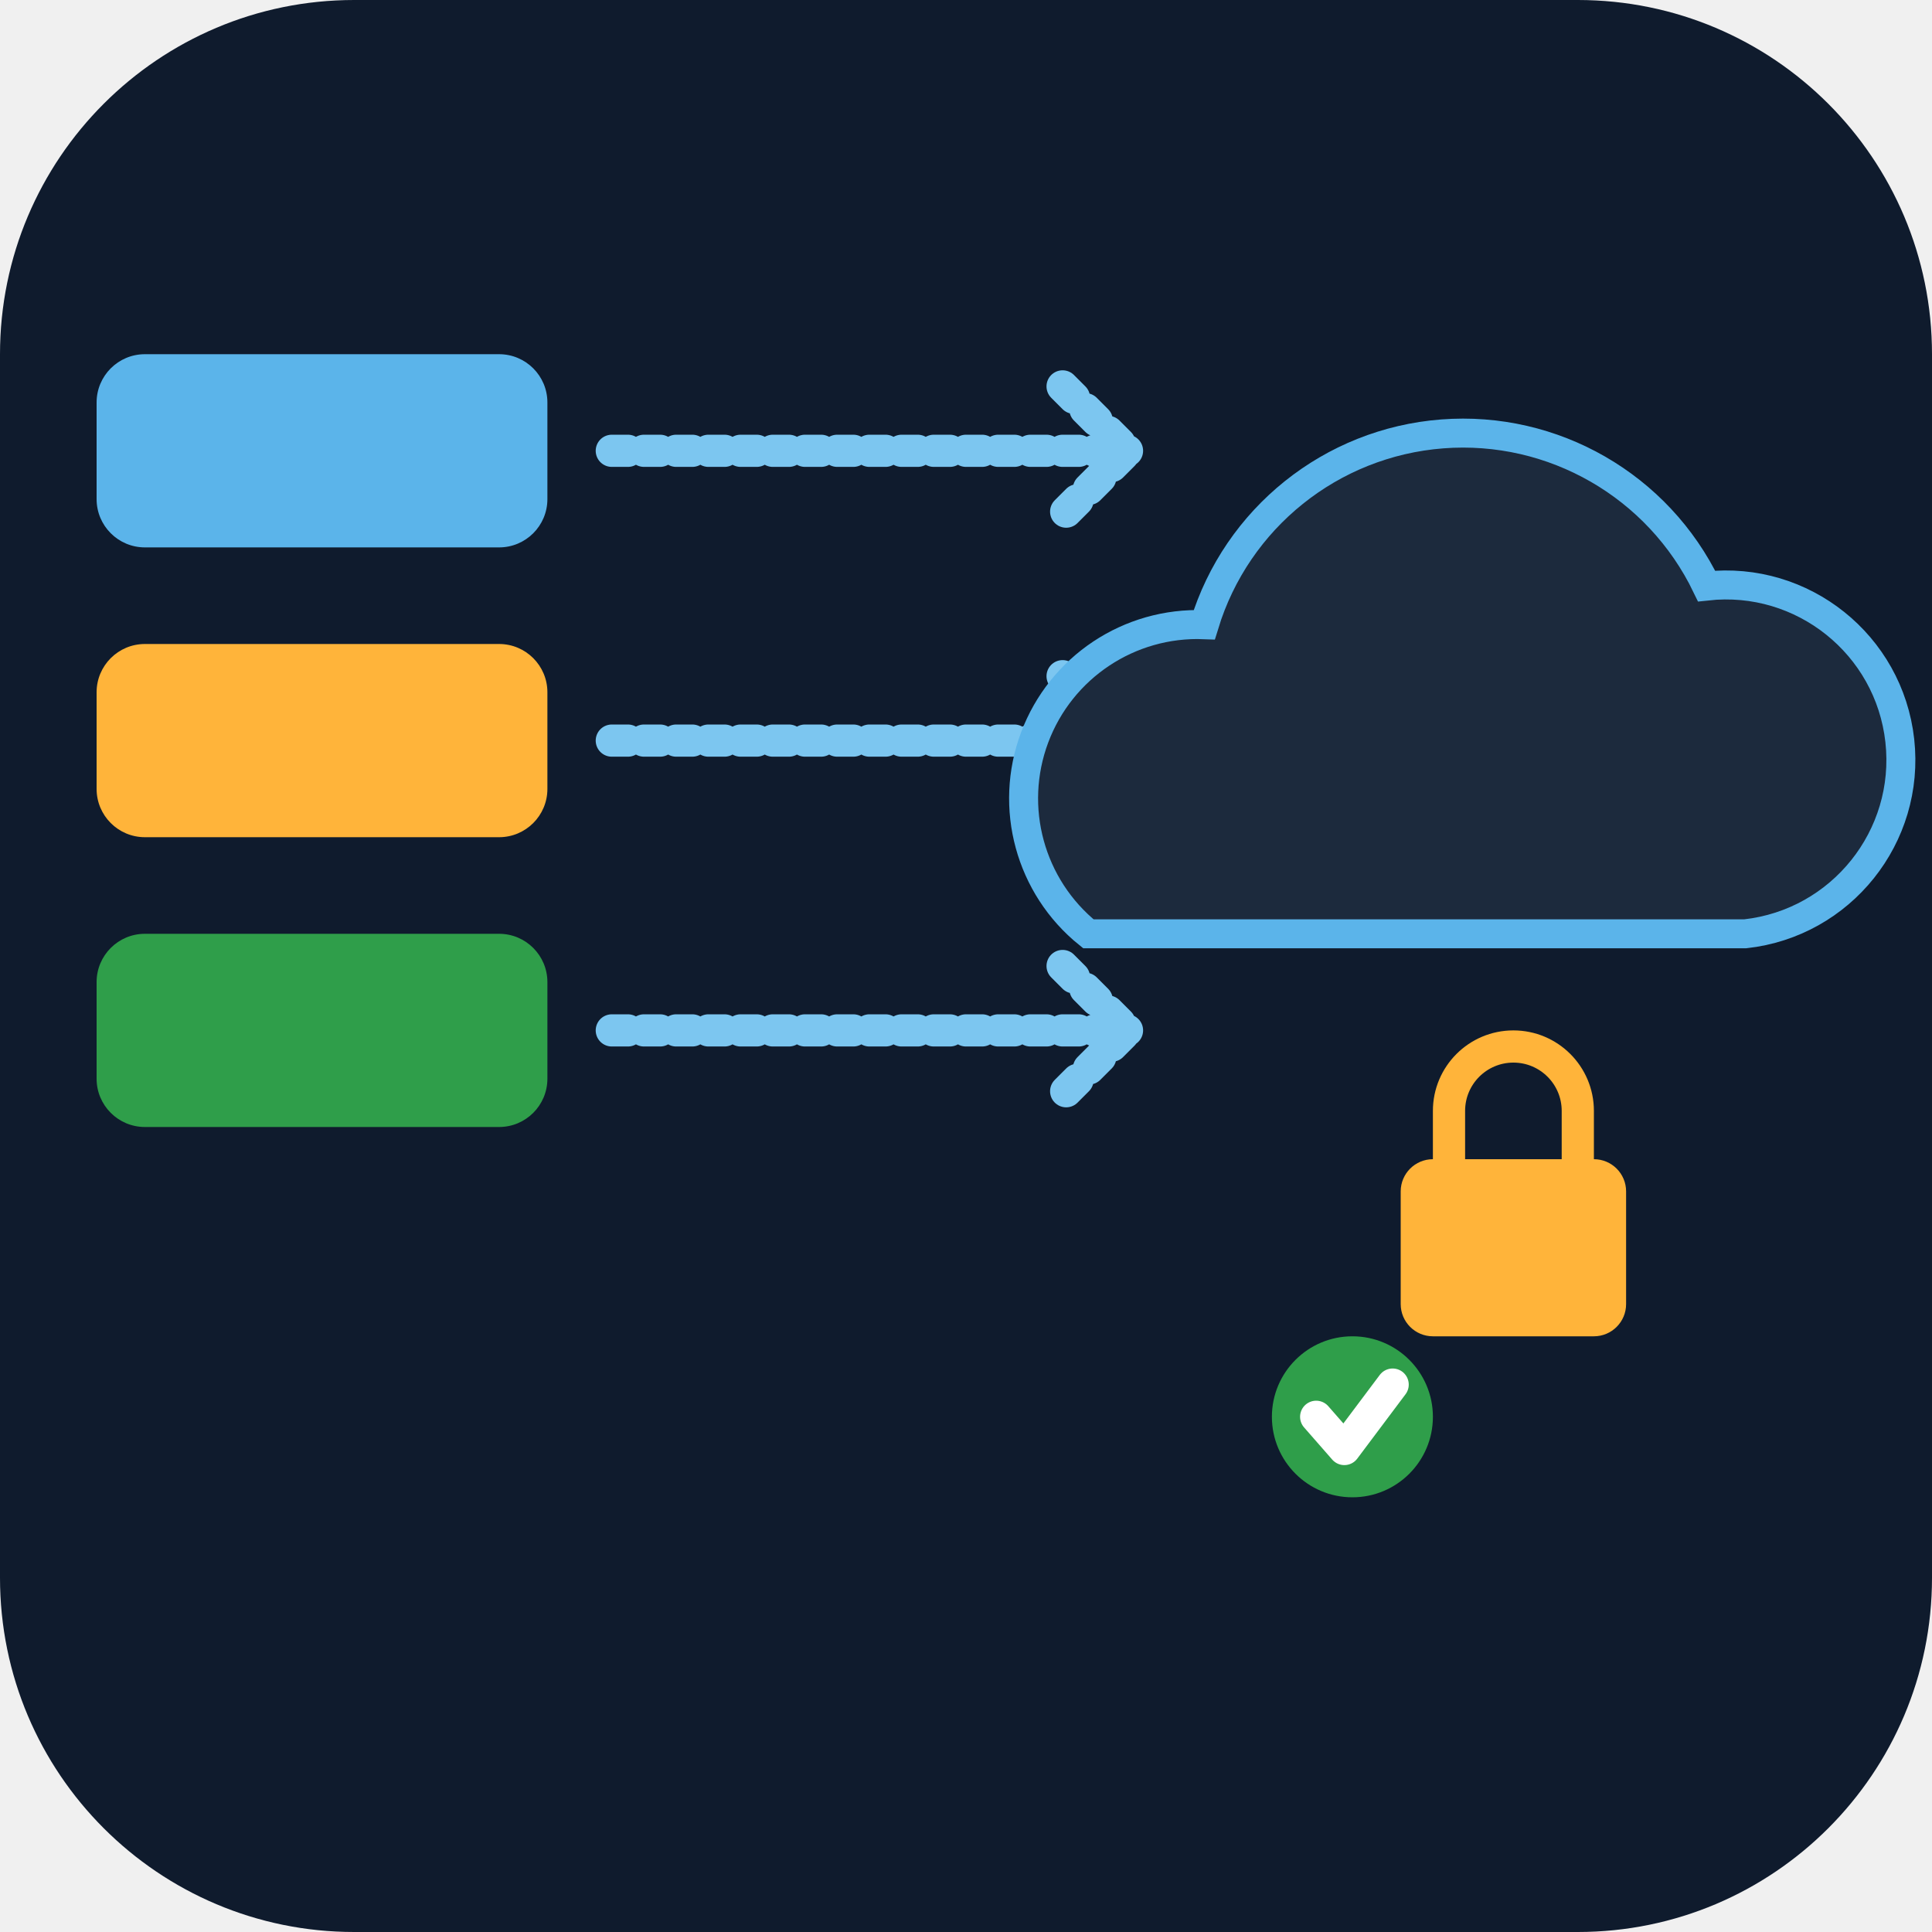
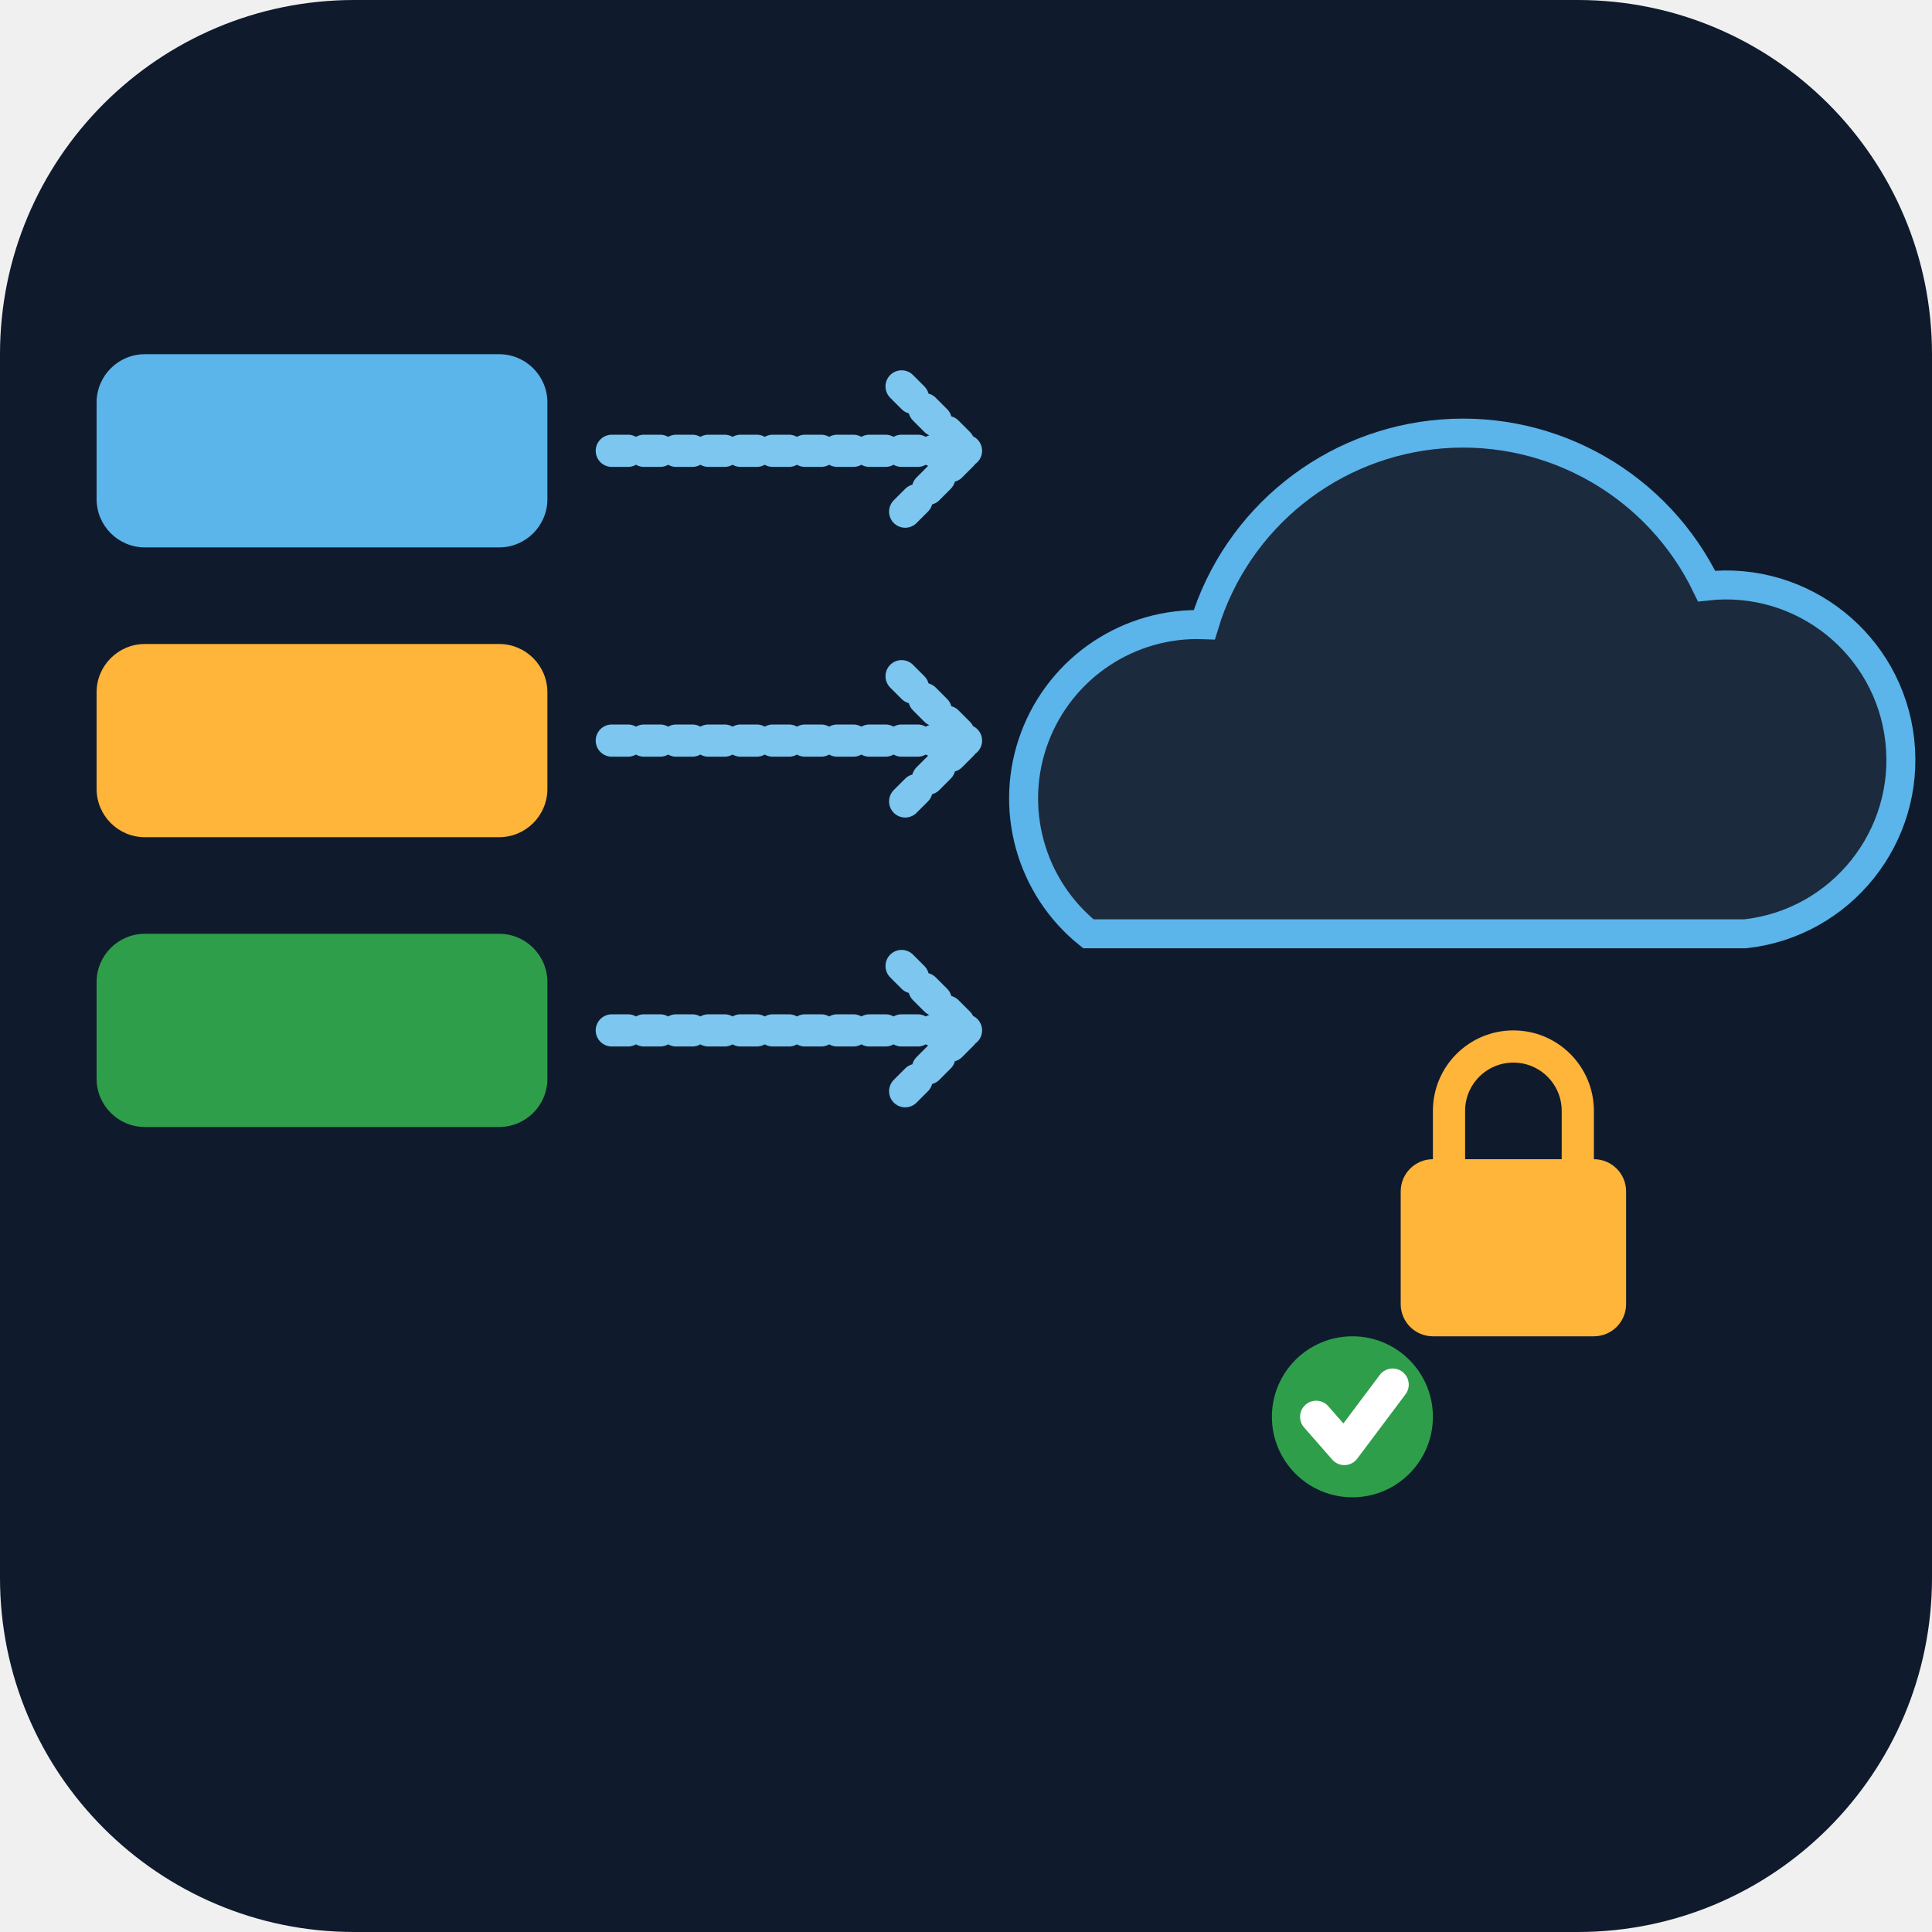
<svg xmlns="http://www.w3.org/2000/svg" viewBox="0 0 120 120" width="120" height="120" role="img">
  <style>@keyframes fade{0%{opacity:0}15.31%,43.75%,100%{opacity:1}}
@keyframes dr{0%{stroke-dashoffset:1}26.25%,43.75%,100%{stroke-dashoffset:0}}
@keyframes pop{0%{opacity:0;transform:scale(.3)}15.31%,43.75%,100%{opacity:1;transform:scale(1)}}
.f{animation:fade 8s ease-out both infinite alternate}
.d{stroke-dasharray:1;animation:dr 8s ease-out both infinite alternate}
.p{transform-box:fill-box;transform-origin:center;animation:pop 8s ease-out both infinite alternate}
@media (prefers-reduced-motion: reduce){*{animation:none!important}}</style>
  <rect width="120" height="120" rx="22" fill="#0f1b2d" />
  <g class="p" style="animation-delay:0s">
    <g>
      <rect x="6" y="22" width="28" height="12" rx="3" fill="#5bb4ea" />
      <rect x="6" y="40" width="28" height="12" rx="3" fill="#ffb43a" />
      <rect x="6" y="58" width="28" height="12" rx="3" fill="#2f9e4a" />
    </g>
  </g>
-   <path class="d" style="animation-delay:1.0s" pathLength="1" d="M38,28 H70 M38,46 H70 M38,64 H70 M66,24 L70,28 L66,32 M66,42 L70,46 L66,50 M66,60 L70,64 L66,68" stroke="#7cc6f0" stroke-width="2" stroke-linecap="round" stroke-linejoin="round" fill="none" />
+   <path class="d" style="animation-delay:1.0s" pathLength="1" d="M38,28 H60 M38,46 H60 M38,64 H60 M56,24 L60,28 L56,32 M56,42 L60,46 L56,50 M56,60 L60,64 L56,68" stroke="#7cc6f0" stroke-width="2" stroke-linecap="round" stroke-linejoin="round" fill="none" />
  <g class="p" style="animation-delay:1.8s">
    <g>
      <path transform="translate(94,46) scale(1.2)" d="M-22,10 A9,9 0 0 1 -16,-6 A14,14 0 0 1 10,-8 A9,9 0 0 1 12,10 Z" fill="#1c2a3d" stroke="#5bb4ea" stroke-width="1.5" />
    </g>
  </g>
  <g class="p" style="animation-delay:2.6s">
    <g>
      <rect x="87" y="72" width="14" height="11" rx="2" fill="#ffb43a" />
      <path d="M90,72 V69 a4,4 0 0 1 8,0 V72" stroke="#ffb43a" stroke-width="2" fill="none" />
    </g>
  </g>
  <g class="p" style="animation-delay:3.0s">
    <g>
      <circle cx="84" cy="88" r="5" fill="#2f9e4a" />
      <path d="M81.75,88 L83.5,90.0 L86.5,86.0" stroke="#fff" stroke-width="2" stroke-linecap="round" stroke-linejoin="round" fill="none" />
    </g>
  </g>
</svg>
